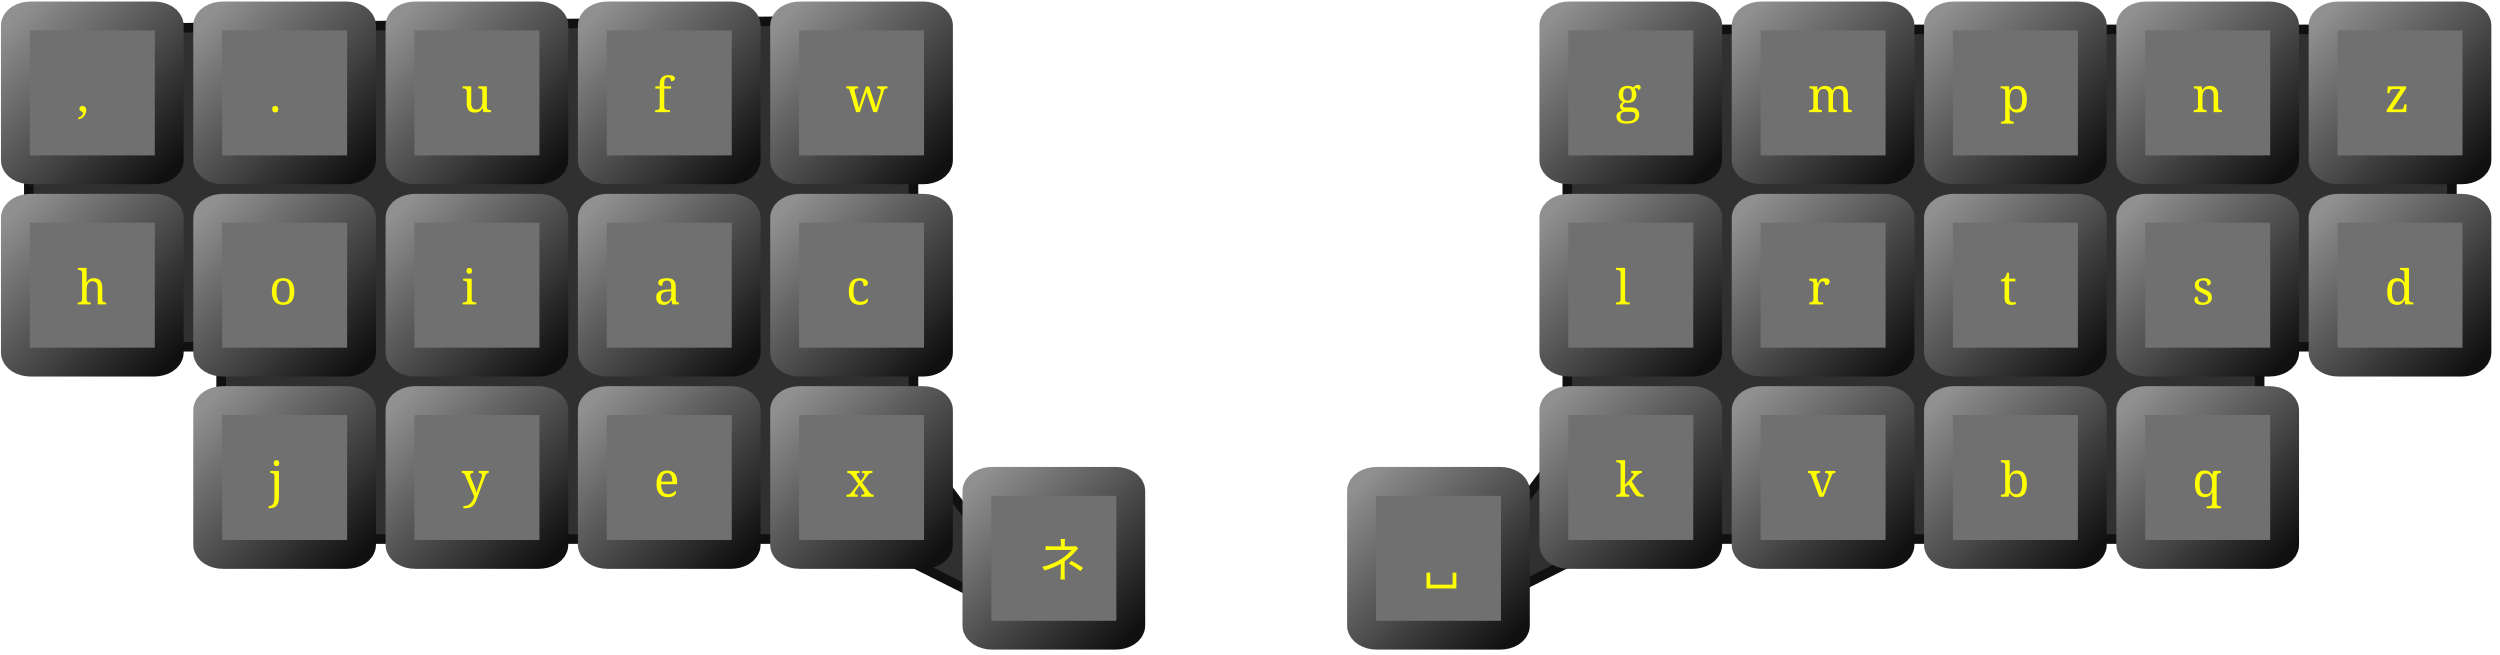
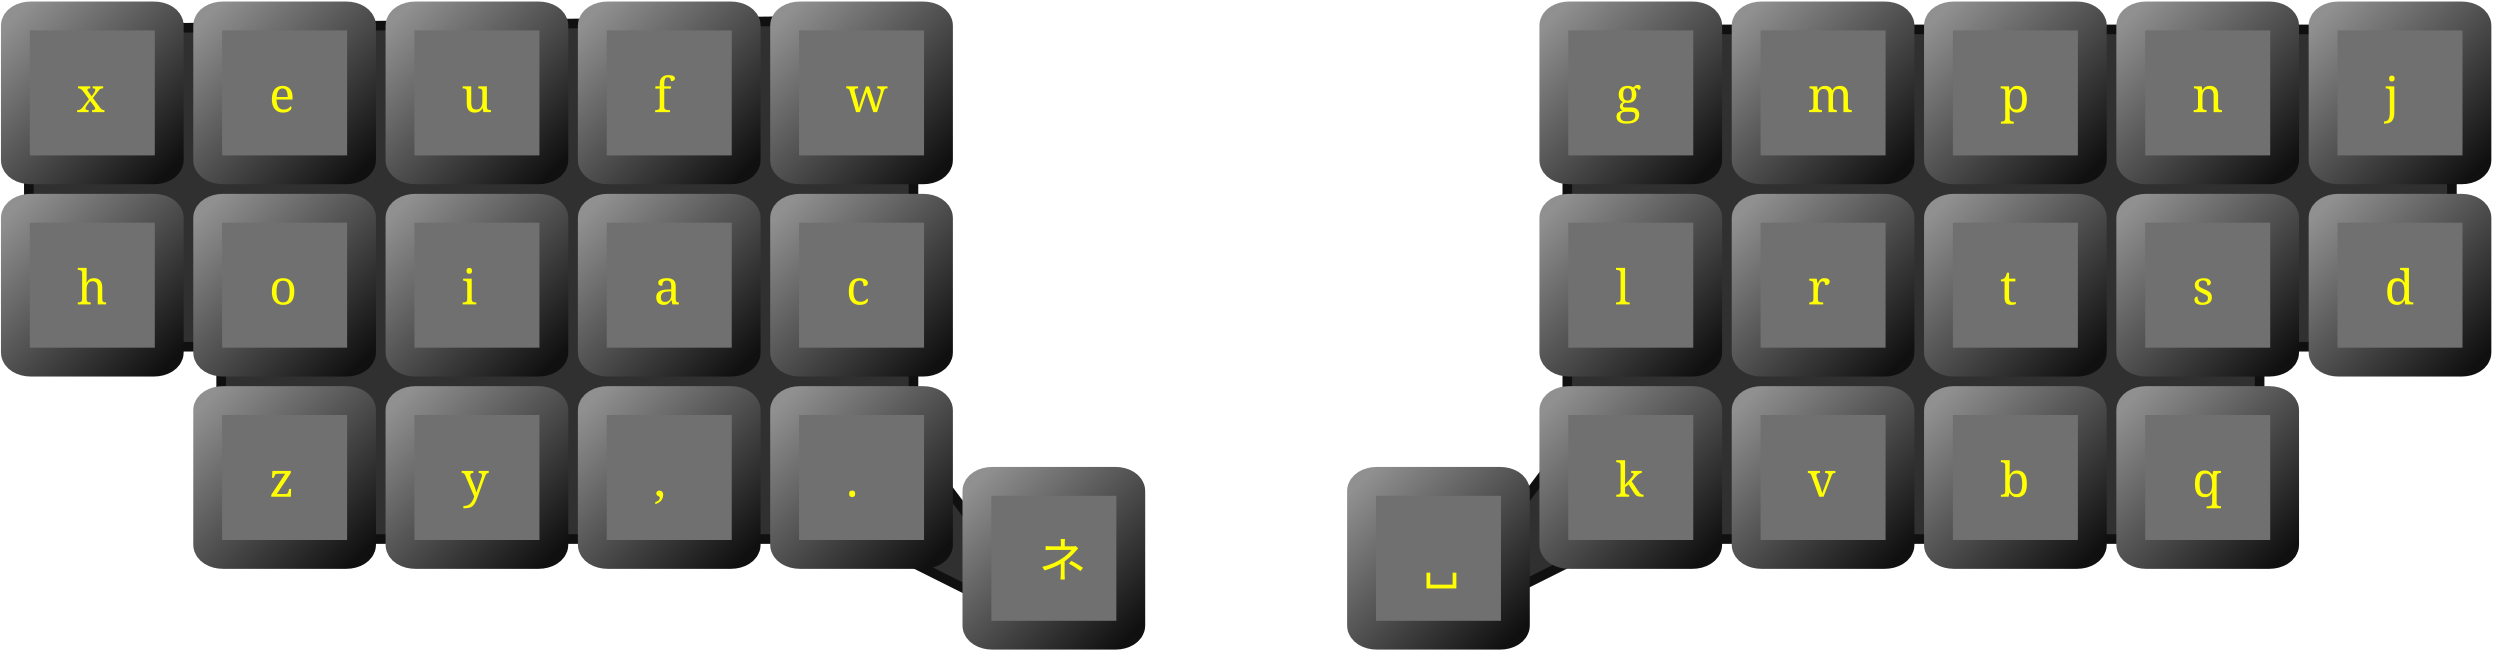
<svg xmlns="http://www.w3.org/2000/svg" version="1.1" width="1000px" height="262px" viewBox="0 0 1300 340">
  <style type="text/css">
	rect
		{fill:#707070;
		stroke:url(#gradient);
		stroke-width:15;}
	polygon
		{fill:#303030;
		stroke:#101010;
		stroke-width:5;}
	text
		{font-size:25px;
		font-family:serif;
		text-shadow:silver 2px 2px 2px;
		fill:yellow;
		text-transform:uppercase;}
	</style>
  <defs>
    <linearGradient id="gradient" x1="0" x2="1" y1="0" y2="1">
      <stop offset="0%" stop-color="#909090" />
      <stop offset="100%" stop-color="#101010" />
    </linearGradient>
  </defs>
  <polygon points="15,15 475,10 475,230 550,330 450,280 115,280 115,180 15,180" stroke-linejoin="round" />
  <polygon points="815,15 1275,15 1275,180 1175,180 1175,280 840,280 740,330 815,230" stroke-linejoin="round" />
  <rect x="8" y="8" rx="8" ry="5" width="80" height="80" />
-   <text x="40" y="58">,</text>
+   <text x="40" y="58">x</text>
  <rect x="108" y="8" rx="8" ry="5" width="80" height="80" />
-   <text x="140" y="58">.</text>
+   <text x="140" y="58">e</text>
  <rect x="208" y="8" rx="8" ry="5" width="80" height="80" />
  <text x="240" y="58">u</text>
  <rect x="308" y="8" rx="8" ry="5" width="80" height="80" />
  <text x="340" y="58">f</text>
  <rect x="408" y="8" rx="8" ry="5" width="80" height="80" />
  <text x="440" y="58">w</text>
  <rect x="808" y="8" rx="8" ry="5" width="80" height="80" />
  <text x="840" y="58">g</text>
  <rect x="908" y="8" rx="8" ry="5" width="80" height="80" />
  <text x="940" y="58">m</text>
  <rect x="1008" y="8" rx="8" ry="5" width="80" height="80" />
  <text x="1040" y="58">p</text>
  <rect x="1108" y="8" rx="8" ry="5" width="80" height="80" />
  <text x="1140" y="58">n</text>
  <rect x="1208" y="8" rx="8" ry="5" width="80" height="80" />
-   <text x="1240" y="58">z</text>
+   <text x="1240" y="58">j</text>
  <rect x="8" y="108" rx="8" ry="5" width="80" height="80" />
  <text x="40" y="158">h</text>
  <rect x="108" y="108" rx="8" ry="5" width="80" height="80" />
  <text x="140" y="158">o</text>
  <rect x="208" y="108" rx="8" ry="5" width="80" height="80" />
  <text x="240" y="158">i</text>
  <rect x="308" y="108" rx="8" ry="5" width="80" height="80" />
  <text x="340" y="158">a</text>
  <rect x="408" y="108" rx="8" ry="5" width="80" height="80" />
  <text x="440" y="158">c</text>
  <rect x="808" y="108" rx="8" ry="5" width="80" height="80" />
  <text x="840" y="158">l</text>
  <rect x="908" y="108" rx="8" ry="5" width="80" height="80" />
  <text x="940" y="158">r</text>
  <rect x="1008" y="108" rx="8" ry="5" width="80" height="80" />
  <text x="1040" y="158">t</text>
  <rect x="1108" y="108" rx="8" ry="5" width="80" height="80" />
  <text x="1140" y="158">s</text>
  <rect x="1208" y="108" rx="8" ry="5" width="80" height="80" />
  <text x="1240" y="158">d</text>
  <rect x="108" y="208" rx="8" ry="5" width="80" height="80" />
-   <text x="140" y="258">j</text>
+   <text x="140" y="258">z</text>
  <rect x="208" y="208" rx="8" ry="5" width="80" height="80" />
  <text x="240" y="258">y</text>
  <rect x="308" y="208" rx="8" ry="5" width="80" height="80" />
-   <text x="340" y="258">e</text>
+   <text x="340" y="258">,</text>
  <rect x="408" y="208" rx="8" ry="5" width="80" height="80" />
-   <text x="440" y="258">x</text>
+   <text x="440" y="258">.</text>
  <rect x="508" y="250" rx="8" ry="5" width="80" height="80" />
  <text x="540" y="300">ネ</text>
  <rect x="708" y="250" rx="8" ry="5" width="80" height="80" />
  <text x="740" y="300">␣</text>
  <rect x="808" y="208" rx="8" ry="5" width="80" height="80" />
  <text x="840" y="258">k</text>
  <rect x="908" y="208" rx="8" ry="5" width="80" height="80" />
  <text x="940" y="258">v</text>
  <rect x="1008" y="208" rx="8" ry="5" width="80" height="80" />
  <text x="1040" y="258">b</text>
  <rect x="1108" y="208" rx="8" ry="5" width="80" height="80" />
  <text x="1140" y="258">q</text>
</svg>
